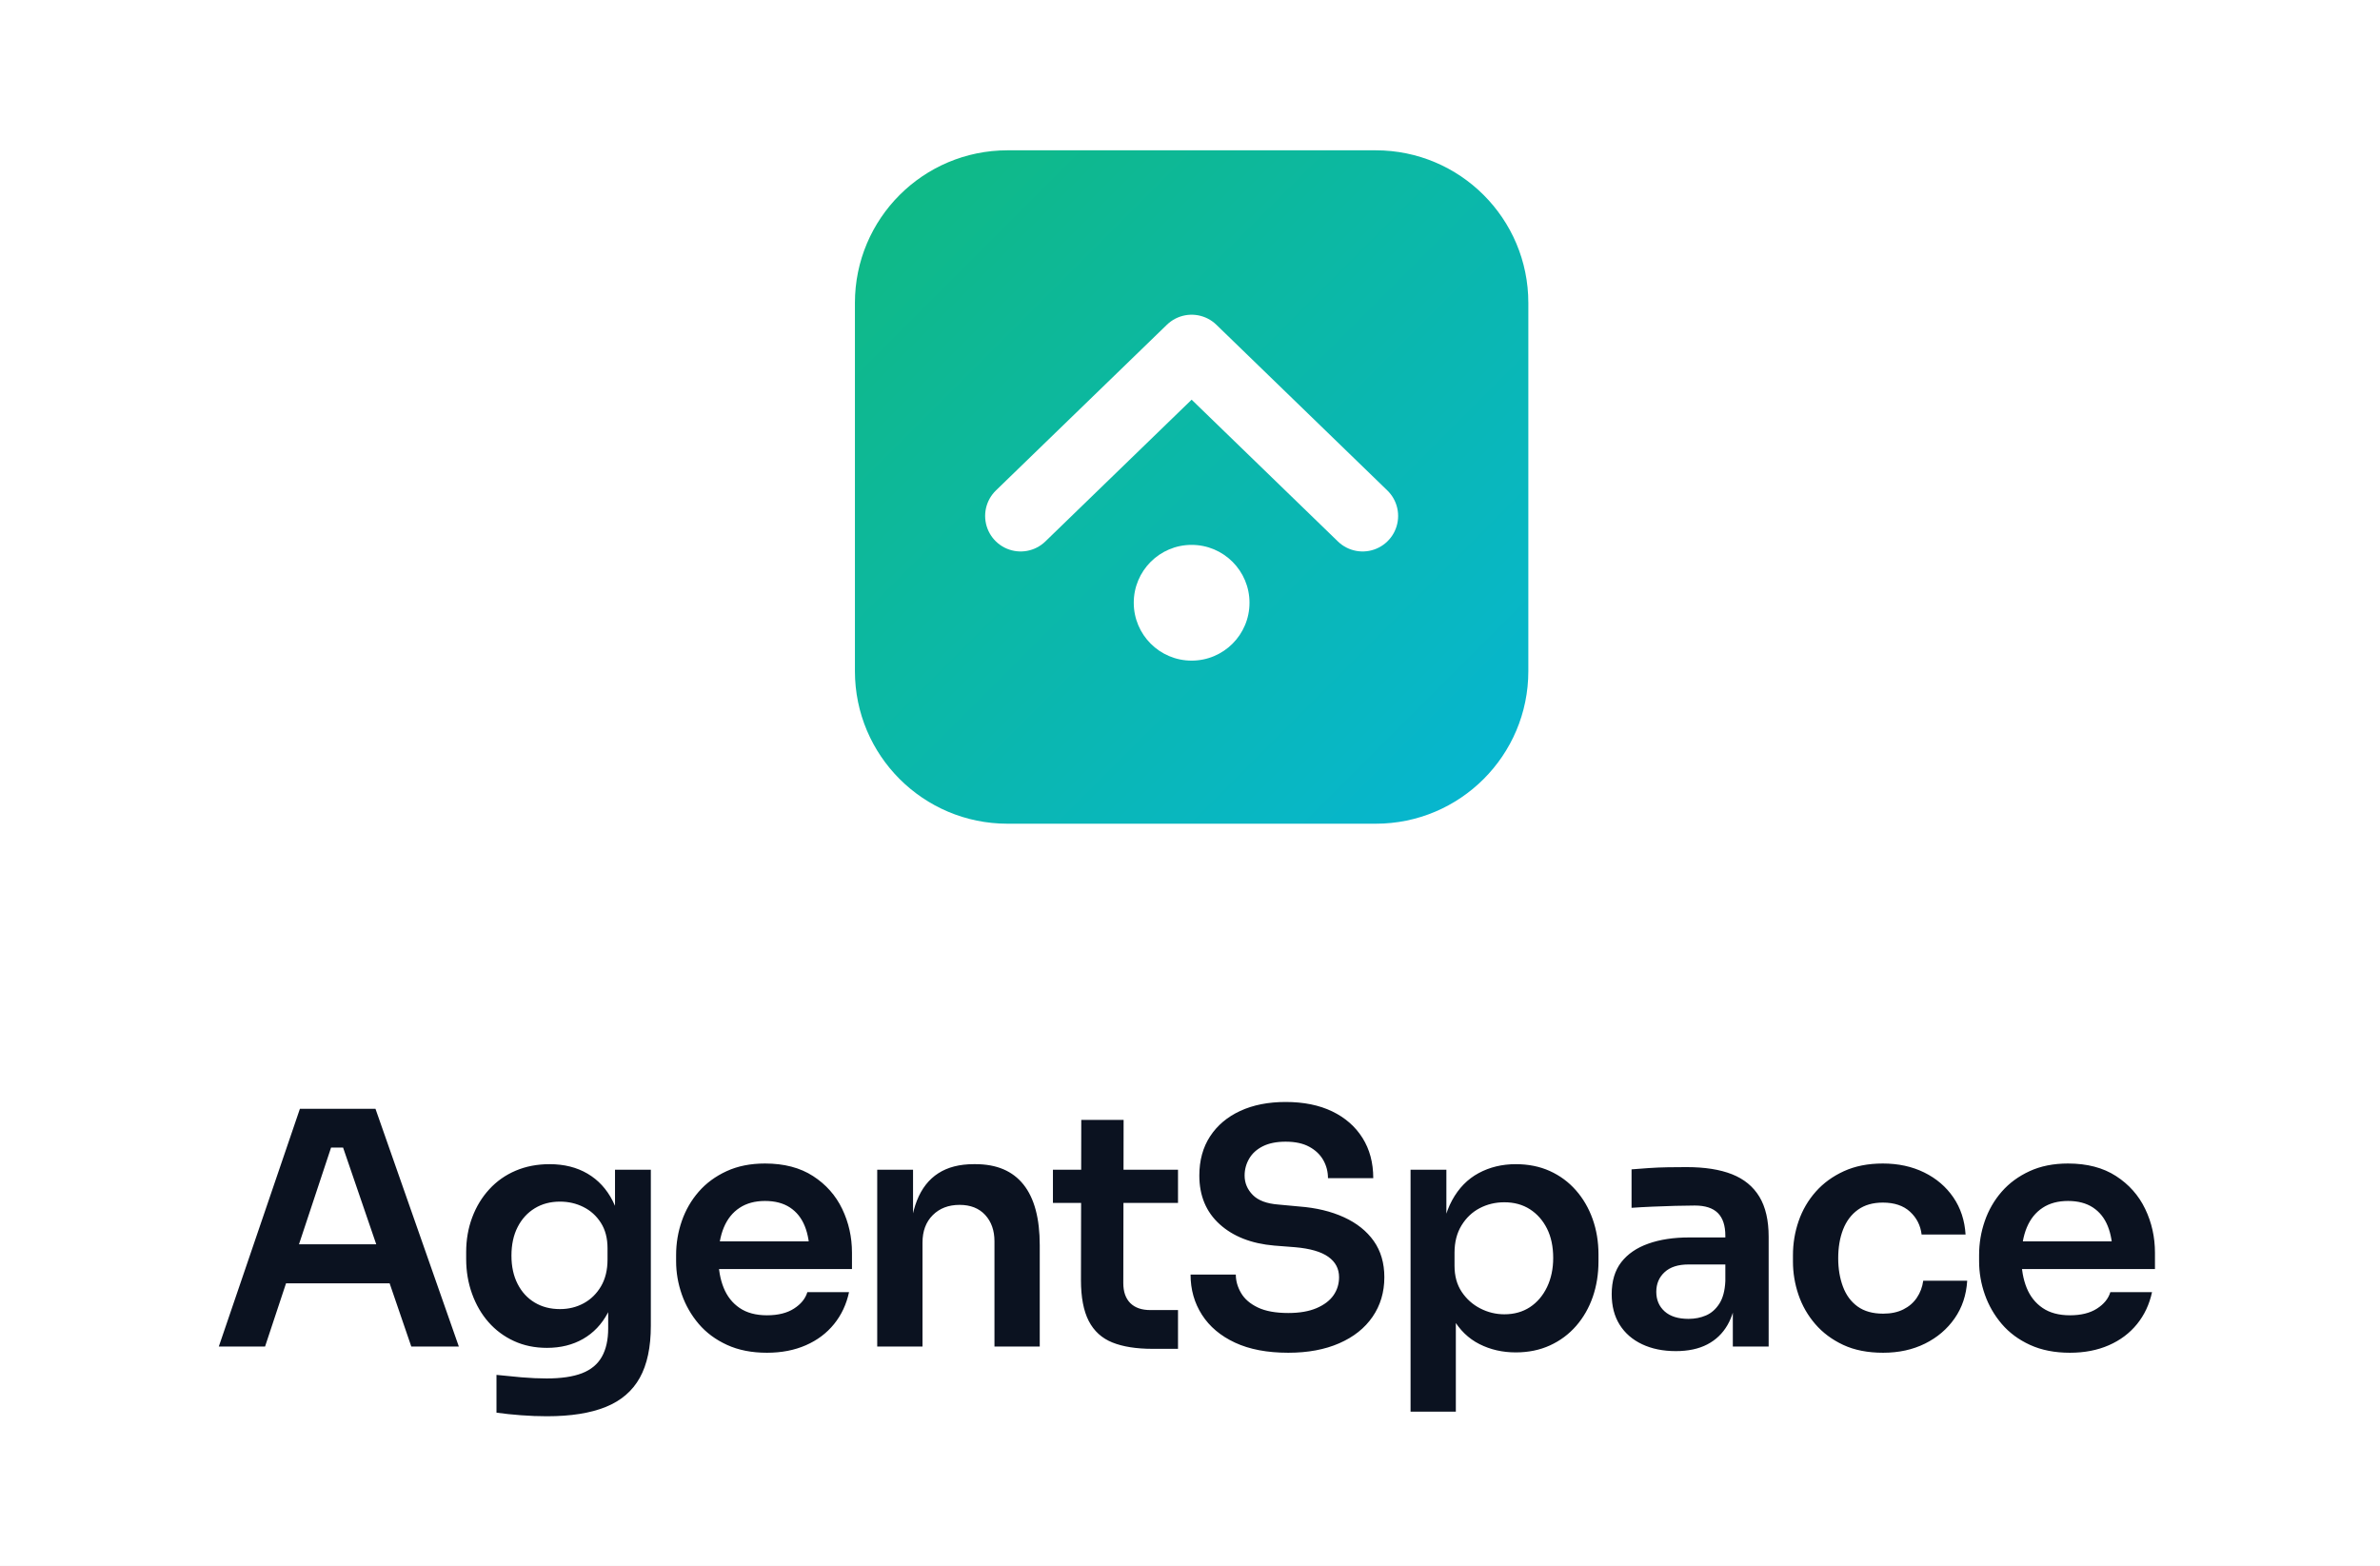
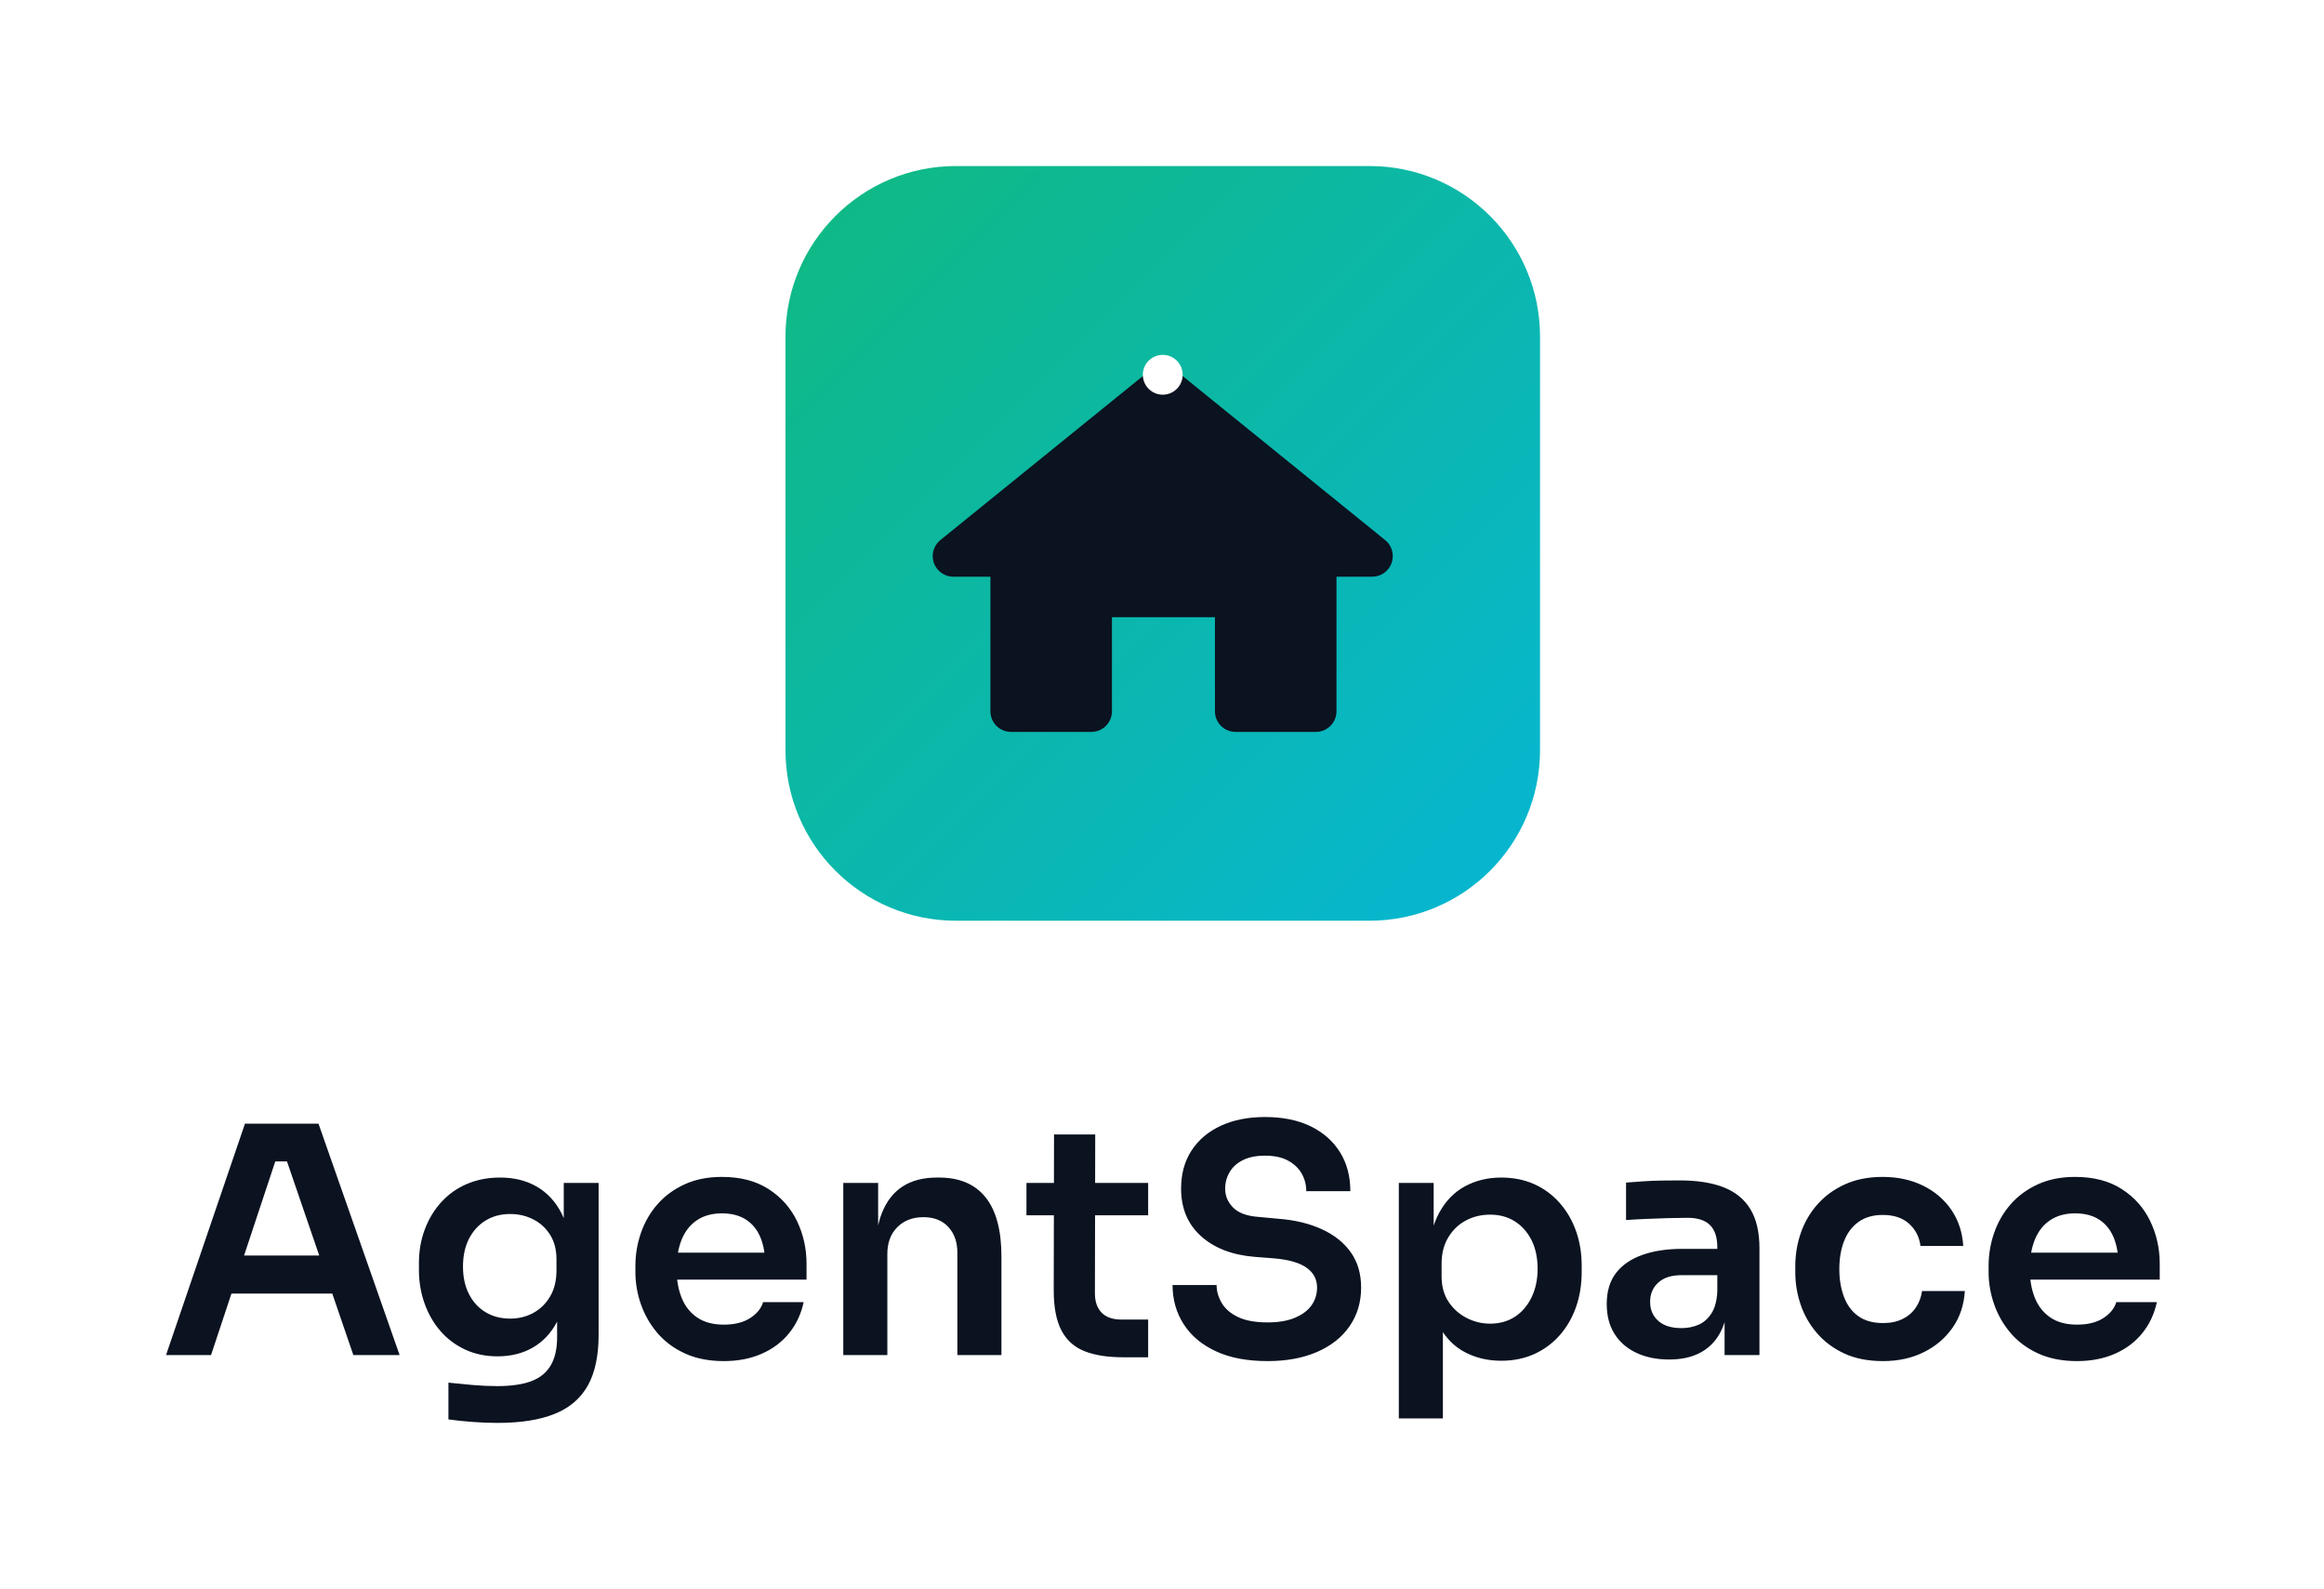
- <svg xmlns="http://www.w3.org/2000/svg" viewBox="0 0 760 500" width="760" height="500" role="img" aria-label="AgentSpace">
+ <svg xmlns="http://www.w3.org/2000/svg" width="616" height="421" viewBox="0 0 616 421" role="img" aria-label="AgentSpace">
  <defs>
    <linearGradient id="as" x1="0" y1="0" x2="1" y2="1">
      <stop offset="0" stop-color="#10b981" />
      <stop offset="1" stop-color="#06b6d4" />
    </linearGradient>
  </defs>
-   <rect width="760" height="500" fill="#ffffff" />
-   <g transform="translate(273 48) scale(0.42)">
-     <rect width="512" height="512" rx="116" fill="url(#as)" />
-     <path d="M126 278 L256 152 L386 278" fill="none" stroke="#ffffff" stroke-width="54" stroke-linecap="round" stroke-linejoin="round" />
-     <circle cx="256" cy="344" r="44" fill="#ffffff" />
+   <rect width="616" height="421" fill="#ffffff" />
+   <g transform="translate(208.2 44)">
+     <rect width="200" height="200" rx="45.2" fill="url(#as)" />
+     <g transform="scale(2)">
+       <g transform="translate(50 50) scale(0.91) translate(-50 -50)">
+         <g transform="translate(0 -2.15)">
+           <path d="M 50 29.3 L 80.5 54 L 72.3 54 L 72.3 76.6 L 60.6 76.6 L 60.6 59.9 L 39.6 59.9 L 39.6 76.6 L 27.9 76.6 L 27.9 54 L 19.5 54 Z" fill="#0b1220" stroke="#0b1220" stroke-width="6" stroke-linejoin="round" />
+           <circle cx="50" cy="27.6" r="2.9" fill="#ffffff" />
+         </g>
+       </g>
+     </g>
  </g>
-   <path transform="translate(68 430)" d="M1.87 0.00L27.77 -75.92L51.90 -75.92L78.52 0.00L63.34 0.00L40.77 -65.83L46.07 -63.54L33.07 -63.54L38.48 -65.83L16.64 0.00L1.87 0.00ZM19.97 -20.18L24.65 -32.66L55.43 -32.66L60.01 -20.18L19.97 -20.18ZM106.66 22.26Q102.60 22.26 98.39 21.94Q94.18 21.63 90.54 21.11L90.54 9.05Q94.28 9.46 98.54 9.83Q102.81 10.19 106.55 10.19Q113.52 10.19 117.84 8.53Q122.15 6.86 124.18 3.28Q126.21 -0.31 126.21 -5.82L126.21 -16.95L129.33 -24.02Q129.02 -16.22 126.10 -10.76Q123.19 -5.30 118.20 -2.44Q113.21 0.42 106.66 0.42Q100.83 0.42 96.10 -1.77Q91.37 -3.95 87.99 -7.80Q84.61 -11.65 82.74 -16.85Q80.86 -22.05 80.86 -27.98L80.86 -30.16Q80.86 -36.09 82.79 -41.24Q84.71 -46.38 88.25 -50.23Q91.78 -54.08 96.67 -56.16Q101.56 -58.24 107.49 -58.24Q114.46 -58.24 119.60 -55.22Q124.75 -52.21 127.66 -46.49Q130.58 -40.77 130.89 -32.45L128.39 -32.03L128.39 -56.47L139.83 -56.47L139.83 -6.66Q139.83 3.64 136.30 9.98Q132.76 16.33 125.43 19.29Q118.10 22.26 106.66 22.26ZM110.82 -11.96Q114.98 -11.96 118.41 -13.83Q121.84 -15.70 123.92 -19.24Q126.00 -22.78 126.00 -27.77L126.00 -31.41Q126.00 -36.19 123.87 -39.52Q121.74 -42.85 118.30 -44.56Q114.87 -46.28 110.82 -46.28Q106.24 -46.28 102.76 -44.15Q99.27 -42.02 97.30 -38.17Q95.32 -34.32 95.32 -29.02Q95.32 -23.82 97.30 -19.97Q99.27 -16.12 102.76 -14.04Q106.24 -11.96 110.82 -11.96ZM176.91 1.98Q169.63 1.98 164.17 -0.52Q158.71 -3.02 155.12 -7.23Q151.54 -11.44 149.72 -16.64Q147.90 -21.84 147.90 -27.25L147.90 -29.22Q147.90 -34.84 149.72 -40.09Q151.54 -45.34 155.12 -49.45Q158.71 -53.56 164.02 -56.00Q169.32 -58.45 176.29 -58.45Q185.44 -58.45 191.63 -54.44Q197.82 -50.44 200.94 -43.94Q204.06 -37.44 204.06 -29.95L204.06 -24.75L154.03 -24.75L154.03 -33.59L195.01 -33.59L190.54 -29.22Q190.54 -34.63 188.98 -38.48Q187.42 -42.33 184.24 -44.41Q181.07 -46.49 176.29 -46.49Q171.50 -46.49 168.18 -44.30Q164.85 -42.12 163.13 -38.01Q161.42 -33.90 161.42 -28.18Q161.42 -22.88 163.08 -18.77Q164.74 -14.66 168.18 -12.32Q171.61 -9.98 176.91 -9.98Q182.22 -9.98 185.54 -12.12Q188.87 -14.25 189.81 -17.37L203.12 -17.37Q201.87 -11.54 198.34 -7.18Q194.80 -2.81 189.34 -0.42Q183.88 1.98 176.91 1.98ZM212.12 0.00L212.12 -56.47L223.56 -56.47L223.56 -32.24L222.52 -32.24Q222.52 -40.87 224.81 -46.64Q227.10 -52.42 231.62 -55.33Q236.14 -58.24 242.90 -58.24L243.53 -58.24Q253.62 -58.24 258.82 -51.74Q264.02 -45.24 264.02 -32.34L264.02 0.00L249.56 0.00L249.56 -33.59Q249.56 -38.79 246.60 -42.02Q243.63 -45.24 238.43 -45.24Q233.13 -45.24 229.85 -41.96Q226.58 -38.69 226.58 -33.18L226.58 0.00L212.12 0.00ZM300.06 0.73Q292.26 0.73 287.21 -1.30Q282.17 -3.33 279.67 -8.16Q277.18 -13.00 277.18 -21.22L277.28 -72.38L290.80 -72.38L290.70 -20.28Q290.70 -16.12 292.93 -13.88Q295.17 -11.65 299.33 -11.65L308.17 -11.65L308.17 0.73L300.06 0.73ZM268.23 -45.86L268.23 -56.47L308.17 -56.47L308.17 -45.86L268.23 -45.86ZM343.38 1.98Q333.29 1.98 326.37 -1.25Q319.46 -4.47 315.82 -10.14Q312.18 -15.81 312.18 -22.98L326.63 -22.98Q326.63 -19.97 328.30 -17.11Q329.96 -14.25 333.65 -12.48Q337.34 -10.71 343.38 -10.71Q348.78 -10.71 352.42 -12.27Q356.06 -13.83 357.83 -16.38Q359.60 -18.93 359.60 -22.15Q359.60 -26.21 356.17 -28.65Q352.74 -31.10 345.56 -31.72L338.90 -32.24Q327.98 -33.18 321.48 -39.05Q314.98 -44.93 314.98 -54.60Q314.98 -61.88 318.42 -67.13Q321.85 -72.38 328.04 -75.24Q334.22 -78.10 342.54 -78.10Q351.18 -78.10 357.42 -75.09Q363.66 -72.07 367.09 -66.61Q370.52 -61.15 370.52 -53.77L356.06 -53.77Q356.06 -56.89 354.56 -59.54Q353.05 -62.19 350.08 -63.80Q347.12 -65.42 342.54 -65.42Q338.18 -65.42 335.26 -63.96Q332.35 -62.50 330.90 -60.01Q329.44 -57.51 329.44 -54.60Q329.44 -51.06 332.04 -48.41Q334.64 -45.76 340.26 -45.34L346.91 -44.72Q355.02 -44.10 361.16 -41.29Q367.30 -38.48 370.68 -33.70Q374.06 -28.91 374.06 -22.15Q374.06 -14.98 370.31 -9.52Q366.57 -4.06 359.65 -1.04Q352.74 1.98 343.38 1.98ZM382.43 20.80L382.43 -56.47L393.87 -56.47L393.87 -32.14L392.10 -32.24Q392.52 -40.87 395.69 -46.70Q398.86 -52.52 404.17 -55.38Q409.47 -58.24 416.02 -58.24Q422.06 -58.24 426.89 -56.06Q431.73 -53.87 435.21 -49.92Q438.70 -45.97 440.57 -40.72Q442.44 -35.46 442.44 -29.43L442.44 -27.25Q442.44 -21.11 440.62 -15.86Q438.80 -10.61 435.32 -6.60Q431.83 -2.60 426.94 -0.36Q422.06 1.87 416.02 1.87Q409.68 1.87 404.43 -0.78Q399.18 -3.43 395.95 -9.00Q392.73 -14.56 392.31 -23.40L396.89 -16.43L396.89 20.80L382.43 20.80ZM412.38 -10.30Q417.06 -10.30 420.55 -12.58Q424.03 -14.87 426.01 -18.98Q427.98 -23.09 427.98 -28.29Q427.98 -33.70 426.01 -37.65Q424.03 -41.60 420.55 -43.84Q417.06 -46.07 412.38 -46.07Q408.12 -46.07 404.53 -44.20Q400.94 -42.33 398.71 -38.69Q396.47 -35.05 396.47 -29.95L396.47 -25.79Q396.47 -20.90 398.76 -17.47Q401.05 -14.04 404.69 -12.17Q408.33 -10.30 412.38 -10.30ZM485.34 0.00L485.34 -16.74L482.95 -16.74L482.95 -35.36Q482.95 -40.25 480.56 -42.64Q478.17 -45.03 473.18 -45.03Q470.58 -45.03 466.94 -44.93Q463.30 -44.82 459.60 -44.67Q455.91 -44.51 453.00 -44.30L453.00 -56.58Q455.39 -56.78 458.41 -56.99Q461.42 -57.20 464.60 -57.25Q467.77 -57.30 470.58 -57.30Q479.31 -57.30 485.08 -55.02Q490.86 -52.73 493.82 -47.84Q496.78 -42.95 496.78 -35.05L496.78 0.00L485.34 0.00ZM467.14 1.46Q461.01 1.46 456.38 -0.73Q451.75 -2.91 449.20 -6.97Q446.66 -11.02 446.66 -16.74Q446.66 -22.98 449.72 -26.94Q452.79 -30.89 458.36 -32.86Q463.92 -34.84 471.41 -34.84L484.51 -34.84L484.51 -26.21L471.20 -26.21Q466.21 -26.21 463.56 -23.76Q460.90 -21.32 460.90 -17.47Q460.90 -13.62 463.56 -11.23Q466.21 -8.84 471.20 -8.84Q474.22 -8.84 476.76 -9.93Q479.31 -11.02 481.03 -13.68Q482.74 -16.33 482.95 -20.90L486.49 -16.85Q485.97 -10.92 483.63 -6.86Q481.29 -2.81 477.18 -0.68Q473.07 1.46 467.14 1.46ZM533.34 1.98Q525.96 1.98 520.60 -0.52Q515.25 -3.02 511.66 -7.18Q508.07 -11.34 506.30 -16.54Q504.54 -21.74 504.54 -27.14L504.54 -29.12Q504.54 -34.84 506.36 -40.09Q508.18 -45.34 511.82 -49.45Q515.46 -53.56 520.81 -56.00Q526.17 -58.45 533.24 -58.45Q540.62 -58.45 546.45 -55.59Q552.27 -52.73 555.76 -47.63Q559.24 -42.54 559.66 -35.78L545.62 -35.78Q545.10 -40.14 541.92 -43.06Q538.75 -45.97 533.24 -45.97Q528.46 -45.97 525.28 -43.68Q522.11 -41.39 520.55 -37.39Q518.99 -33.38 518.99 -28.18Q518.99 -23.19 520.50 -19.14Q522.01 -15.08 525.18 -12.79Q528.35 -10.50 533.34 -10.50Q537.09 -10.50 539.79 -11.86Q542.50 -13.21 544.11 -15.60Q545.72 -17.99 546.14 -21.01L560.18 -21.01Q559.76 -14.14 556.17 -9.00Q552.58 -3.85 546.71 -0.94Q540.83 1.98 533.34 1.98ZM592.99 1.98Q585.71 1.98 580.25 -0.52Q574.79 -3.02 571.20 -7.23Q567.62 -11.44 565.80 -16.64Q563.98 -21.84 563.98 -27.25L563.98 -29.22Q563.98 -34.84 565.80 -40.09Q567.62 -45.34 571.20 -49.45Q574.79 -53.56 580.10 -56.00Q585.40 -58.45 592.37 -58.45Q601.52 -58.45 607.71 -54.44Q613.90 -50.44 617.02 -43.94Q620.14 -37.44 620.14 -29.95L620.14 -24.75L570.11 -24.75L570.11 -33.59L611.09 -33.59L606.62 -29.22Q606.62 -34.63 605.06 -38.48Q603.50 -42.33 600.32 -44.41Q597.15 -46.49 592.37 -46.49Q587.58 -46.49 584.26 -44.30Q580.93 -42.12 579.21 -38.01Q577.50 -33.90 577.50 -28.18Q577.50 -22.88 579.16 -18.77Q580.82 -14.66 584.26 -12.32Q587.69 -9.98 592.99 -9.98Q598.30 -9.98 601.62 -12.12Q604.95 -14.25 605.89 -17.37L619.20 -17.37Q617.95 -11.54 614.42 -7.18Q610.88 -2.81 605.42 -0.42Q599.96 1.98 592.99 1.98Z" fill="#0b1220" />
+   <path transform="translate(42.5 359.1)" d="M1.51 0.00L22.43 -61.32L41.92 -61.32L63.42 0.00L51.16 0.00L32.93 -53.17L37.21 -51.32L26.71 -51.32L31.08 -53.17L13.44 0.00L1.51 0.00ZM16.13 -16.30L19.91 -26.38L44.77 -26.38L48.47 -16.30L16.13 -16.30ZM89.38 17.98Q86.10 17.98 82.70 17.72Q79.30 17.47 76.36 17.05L76.36 7.31Q79.38 7.64 82.82 7.94Q86.27 8.23 89.29 8.23Q94.92 8.23 98.41 6.89Q101.89 5.54 103.53 2.65Q105.17 -0.25 105.17 -4.70L105.17 -13.69L107.69 -19.40Q107.44 -13.10 105.08 -8.69Q102.73 -4.28 98.70 -1.97Q94.67 0.34 89.38 0.34Q84.67 0.34 80.85 -1.43Q77.03 -3.19 74.30 -6.30Q71.57 -9.41 70.06 -13.61Q68.54 -17.81 68.54 -22.60L68.54 -24.36Q68.54 -29.15 70.10 -33.31Q71.65 -37.46 74.51 -40.57Q77.36 -43.68 81.31 -45.36Q85.26 -47.04 90.05 -47.04Q95.68 -47.04 99.83 -44.60Q103.99 -42.17 106.34 -37.55Q108.70 -32.93 108.95 -26.21L106.93 -25.87L106.93 -45.61L116.17 -45.61L116.17 -5.38Q116.17 2.94 113.32 8.06Q110.46 13.19 104.54 15.58Q98.62 17.98 89.38 17.98ZM92.74 -9.66Q96.10 -9.66 98.87 -11.17Q101.64 -12.68 103.32 -15.54Q105.00 -18.40 105.00 -22.43L105.00 -25.37Q105.00 -29.23 103.28 -31.92Q101.56 -34.61 98.78 -35.99Q96.01 -37.38 92.74 -37.38Q89.04 -37.38 86.23 -35.66Q83.41 -33.94 81.82 -30.83Q80.22 -27.72 80.22 -23.44Q80.22 -19.24 81.82 -16.13Q83.41 -13.02 86.23 -11.34Q89.04 -9.66 92.74 -9.66ZM149.35 1.60Q143.47 1.60 139.06 -0.42Q134.65 -2.44 131.75 -5.84Q128.86 -9.24 127.39 -13.44Q125.92 -17.64 125.92 -22.01L125.92 -23.60Q125.92 -28.14 127.39 -32.38Q128.86 -36.62 131.75 -39.94Q134.65 -43.26 138.94 -45.23Q143.22 -47.21 148.85 -47.21Q156.24 -47.21 161.24 -43.97Q166.24 -40.74 168.76 -35.49Q171.28 -30.24 171.28 -24.19L171.28 -19.99L130.87 -19.99L130.87 -27.13L163.97 -27.13L160.36 -23.60Q160.36 -27.97 159.10 -31.08Q157.84 -34.19 155.27 -35.87Q152.71 -37.55 148.85 -37.55Q144.98 -37.55 142.30 -35.78Q139.61 -34.02 138.22 -30.70Q136.84 -27.38 136.84 -22.76Q136.84 -18.48 138.18 -15.16Q139.52 -11.84 142.30 -9.95Q145.07 -8.06 149.35 -8.06Q153.64 -8.06 156.32 -9.79Q159.01 -11.51 159.77 -14.03L170.52 -14.03Q169.51 -9.32 166.66 -5.80Q163.80 -2.27 159.39 -0.34Q154.98 1.60 149.35 1.60ZM181.02 0.00L181.02 -45.61L190.26 -45.61L190.26 -26.04L189.42 -26.04Q189.42 -33.01 191.27 -37.67Q193.12 -42.34 196.77 -44.69Q200.42 -47.04 205.88 -47.04L206.39 -47.04Q214.54 -47.04 218.74 -41.79Q222.94 -36.54 222.94 -26.12L222.94 0.00L211.26 0.00L211.26 -27.13Q211.26 -31.33 208.87 -33.94Q206.47 -36.54 202.27 -36.54Q197.99 -36.54 195.34 -33.89Q192.70 -31.25 192.70 -26.80L192.70 0.00L181.02 0.00ZM255.28 0.59Q248.98 0.59 244.90 -1.05Q240.83 -2.69 238.81 -6.59Q236.80 -10.50 236.80 -17.14L236.88 -58.46L247.80 -58.46L247.72 -16.38Q247.72 -13.02 249.52 -11.21Q251.33 -9.41 254.69 -9.41L261.83 -9.41L261.83 0.59L255.28 0.59ZM229.57 -37.04L229.57 -45.61L261.83 -45.61L261.83 -37.04L229.57 -37.04ZM293.50 1.60Q285.35 1.60 279.76 -1.01Q274.18 -3.61 271.24 -8.19Q268.30 -12.77 268.30 -18.56L279.97 -18.56Q279.97 -16.13 281.32 -13.82Q282.66 -11.51 285.64 -10.08Q288.62 -8.65 293.50 -8.65Q297.86 -8.65 300.80 -9.91Q303.74 -11.17 305.17 -13.23Q306.60 -15.29 306.60 -17.89Q306.60 -21.17 303.83 -23.14Q301.06 -25.12 295.26 -25.62L289.88 -26.04Q281.06 -26.80 275.81 -31.54Q270.56 -36.29 270.56 -44.10Q270.56 -49.98 273.34 -54.22Q276.11 -58.46 281.11 -60.77Q286.10 -63.08 292.82 -63.08Q299.80 -63.08 304.84 -60.65Q309.88 -58.21 312.65 -53.80Q315.42 -49.39 315.42 -43.43L303.74 -43.43Q303.74 -45.95 302.53 -48.09Q301.31 -50.23 298.91 -51.53Q296.52 -52.84 292.82 -52.84Q289.30 -52.84 286.94 -51.66Q284.59 -50.48 283.42 -48.47Q282.24 -46.45 282.24 -44.10Q282.24 -41.24 284.34 -39.10Q286.44 -36.96 290.98 -36.62L296.35 -36.12Q302.90 -35.62 307.86 -33.35Q312.82 -31.08 315.55 -27.22Q318.28 -23.35 318.28 -17.89Q318.28 -12.10 315.25 -7.69Q312.23 -3.28 306.64 -0.84Q301.06 1.60 293.50 1.60ZM328.27 16.80L328.27 -45.61L337.51 -45.61L337.51 -25.96L336.08 -26.04Q336.42 -33.01 338.98 -37.72Q341.54 -42.42 345.83 -44.73Q350.11 -47.04 355.40 -47.04Q360.28 -47.04 364.18 -45.28Q368.09 -43.51 370.90 -40.32Q373.72 -37.13 375.23 -32.89Q376.74 -28.64 376.74 -23.77L376.74 -22.01Q376.74 -17.05 375.27 -12.81Q373.80 -8.57 370.99 -5.33Q368.17 -2.10 364.22 -0.29Q360.28 1.51 355.40 1.51Q350.28 1.51 346.04 -0.63Q341.80 -2.77 339.19 -7.27Q336.59 -11.76 336.25 -18.90L339.95 -13.27L339.95 16.80L328.27 16.80ZM352.46 -8.32Q356.24 -8.32 359.06 -10.16Q361.87 -12.01 363.47 -15.33Q365.06 -18.65 365.06 -22.85Q365.06 -27.22 363.47 -30.41Q361.87 -33.60 359.06 -35.41Q356.24 -37.21 352.46 -37.21Q349.02 -37.21 346.12 -35.70Q343.22 -34.19 341.42 -31.25Q339.61 -28.31 339.61 -24.19L339.61 -20.83Q339.61 -16.88 341.46 -14.11Q343.31 -11.34 346.25 -9.83Q349.19 -8.32 352.46 -8.32ZM414.62 0.00L414.62 -13.52L412.69 -13.52L412.69 -28.56Q412.69 -32.51 410.76 -34.44Q408.83 -36.37 404.80 -36.37Q402.70 -36.37 399.76 -36.29Q396.82 -36.20 393.83 -36.08Q390.85 -35.95 388.50 -35.78L388.50 -45.70Q390.43 -45.86 392.87 -46.03Q395.30 -46.20 397.87 -46.24Q400.43 -46.28 402.70 -46.28Q409.75 -46.28 414.41 -44.44Q419.08 -42.59 421.47 -38.64Q423.86 -34.69 423.86 -28.31L423.86 0.00L414.62 0.00ZM399.92 1.18Q394.97 1.18 391.23 -0.59Q387.49 -2.35 385.43 -5.63Q383.38 -8.90 383.38 -13.52Q383.38 -18.56 385.85 -21.76Q388.33 -24.95 392.83 -26.54Q397.32 -28.14 403.37 -28.14L413.95 -28.14L413.95 -21.17L403.20 -21.17Q399.17 -21.17 397.03 -19.19Q394.88 -17.22 394.88 -14.11Q394.88 -11.00 397.03 -9.07Q399.17 -7.14 403.20 -7.14Q405.64 -7.14 407.69 -8.02Q409.75 -8.90 411.14 -11.05Q412.52 -13.19 412.69 -16.88L415.55 -13.61Q415.13 -8.82 413.24 -5.54Q411.35 -2.27 408.03 -0.55Q404.71 1.18 399.92 1.18ZM456.62 1.60Q450.66 1.60 446.33 -0.42Q442.01 -2.44 439.11 -5.80Q436.21 -9.16 434.78 -13.36Q433.36 -17.56 433.36 -21.92L433.36 -23.52Q433.36 -28.14 434.83 -32.38Q436.30 -36.62 439.24 -39.94Q442.18 -43.26 446.50 -45.23Q450.83 -47.21 456.54 -47.21Q462.50 -47.21 467.21 -44.90Q471.91 -42.59 474.73 -38.47Q477.54 -34.36 477.88 -28.90L466.54 -28.90Q466.12 -32.42 463.55 -34.78Q460.99 -37.13 456.54 -37.13Q452.68 -37.13 450.11 -35.28Q447.55 -33.43 446.29 -30.20Q445.03 -26.96 445.03 -22.76Q445.03 -18.73 446.25 -15.46Q447.47 -12.18 450.03 -10.33Q452.59 -8.48 456.62 -8.48Q459.65 -8.48 461.83 -9.58Q464.02 -10.67 465.32 -12.60Q466.62 -14.53 466.96 -16.97L478.30 -16.97Q477.96 -11.42 475.06 -7.27Q472.16 -3.11 467.42 -0.76Q462.67 1.60 456.62 1.60ZM508.03 1.60Q502.15 1.60 497.74 -0.42Q493.33 -2.44 490.43 -5.84Q487.54 -9.24 486.07 -13.44Q484.60 -17.64 484.60 -22.01L484.60 -23.60Q484.60 -28.14 486.07 -32.38Q487.54 -36.62 490.43 -39.94Q493.33 -43.26 497.62 -45.23Q501.90 -47.21 507.53 -47.21Q514.92 -47.21 519.92 -43.97Q524.92 -40.74 527.44 -35.49Q529.96 -30.24 529.96 -24.19L529.96 -19.99L489.55 -19.99L489.55 -27.13L522.65 -27.13L519.04 -23.60Q519.04 -27.97 517.78 -31.08Q516.52 -34.19 513.95 -35.87Q511.39 -37.55 507.53 -37.55Q503.66 -37.55 500.98 -35.78Q498.29 -34.02 496.90 -30.70Q495.52 -27.38 495.52 -22.76Q495.52 -18.48 496.86 -15.16Q498.20 -11.84 500.98 -9.95Q503.75 -8.06 508.03 -8.06Q512.32 -8.06 515.00 -9.79Q517.69 -11.51 518.45 -14.03L529.20 -14.03Q528.19 -9.32 525.34 -5.80Q522.48 -2.27 518.07 -0.34Q513.66 1.60 508.03 1.60Z" fill="#0b1220" />
</svg>
